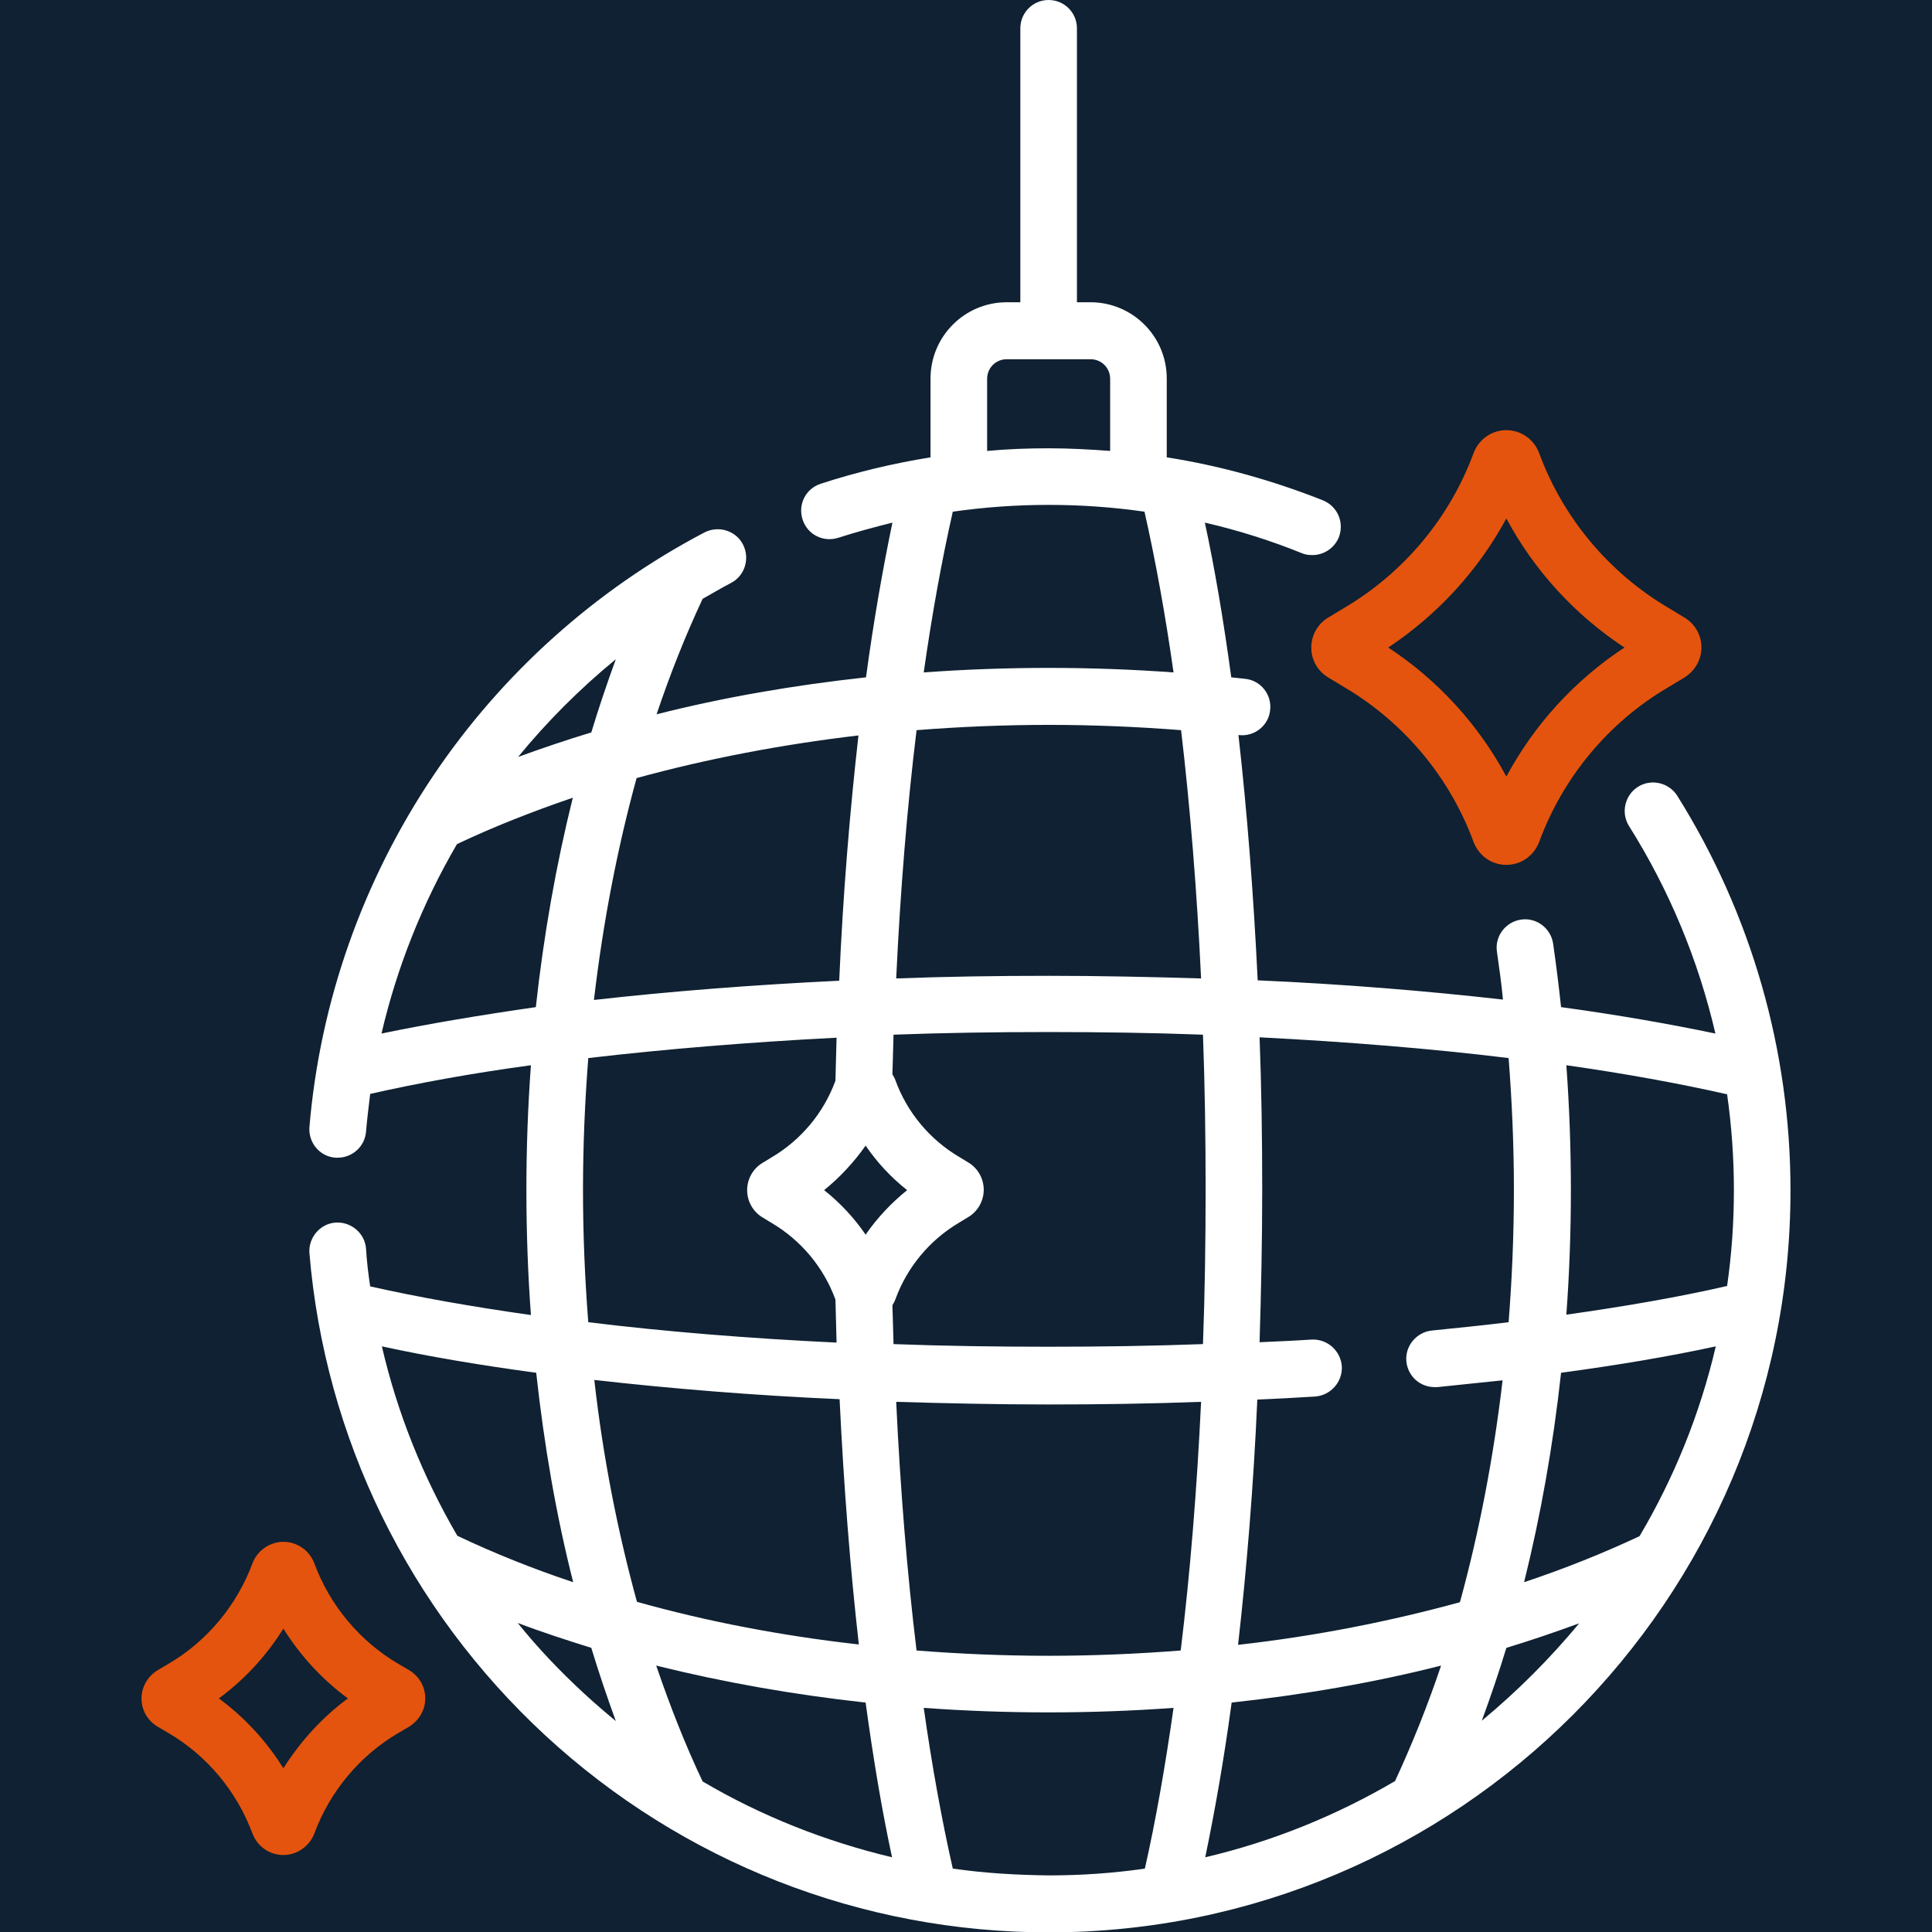
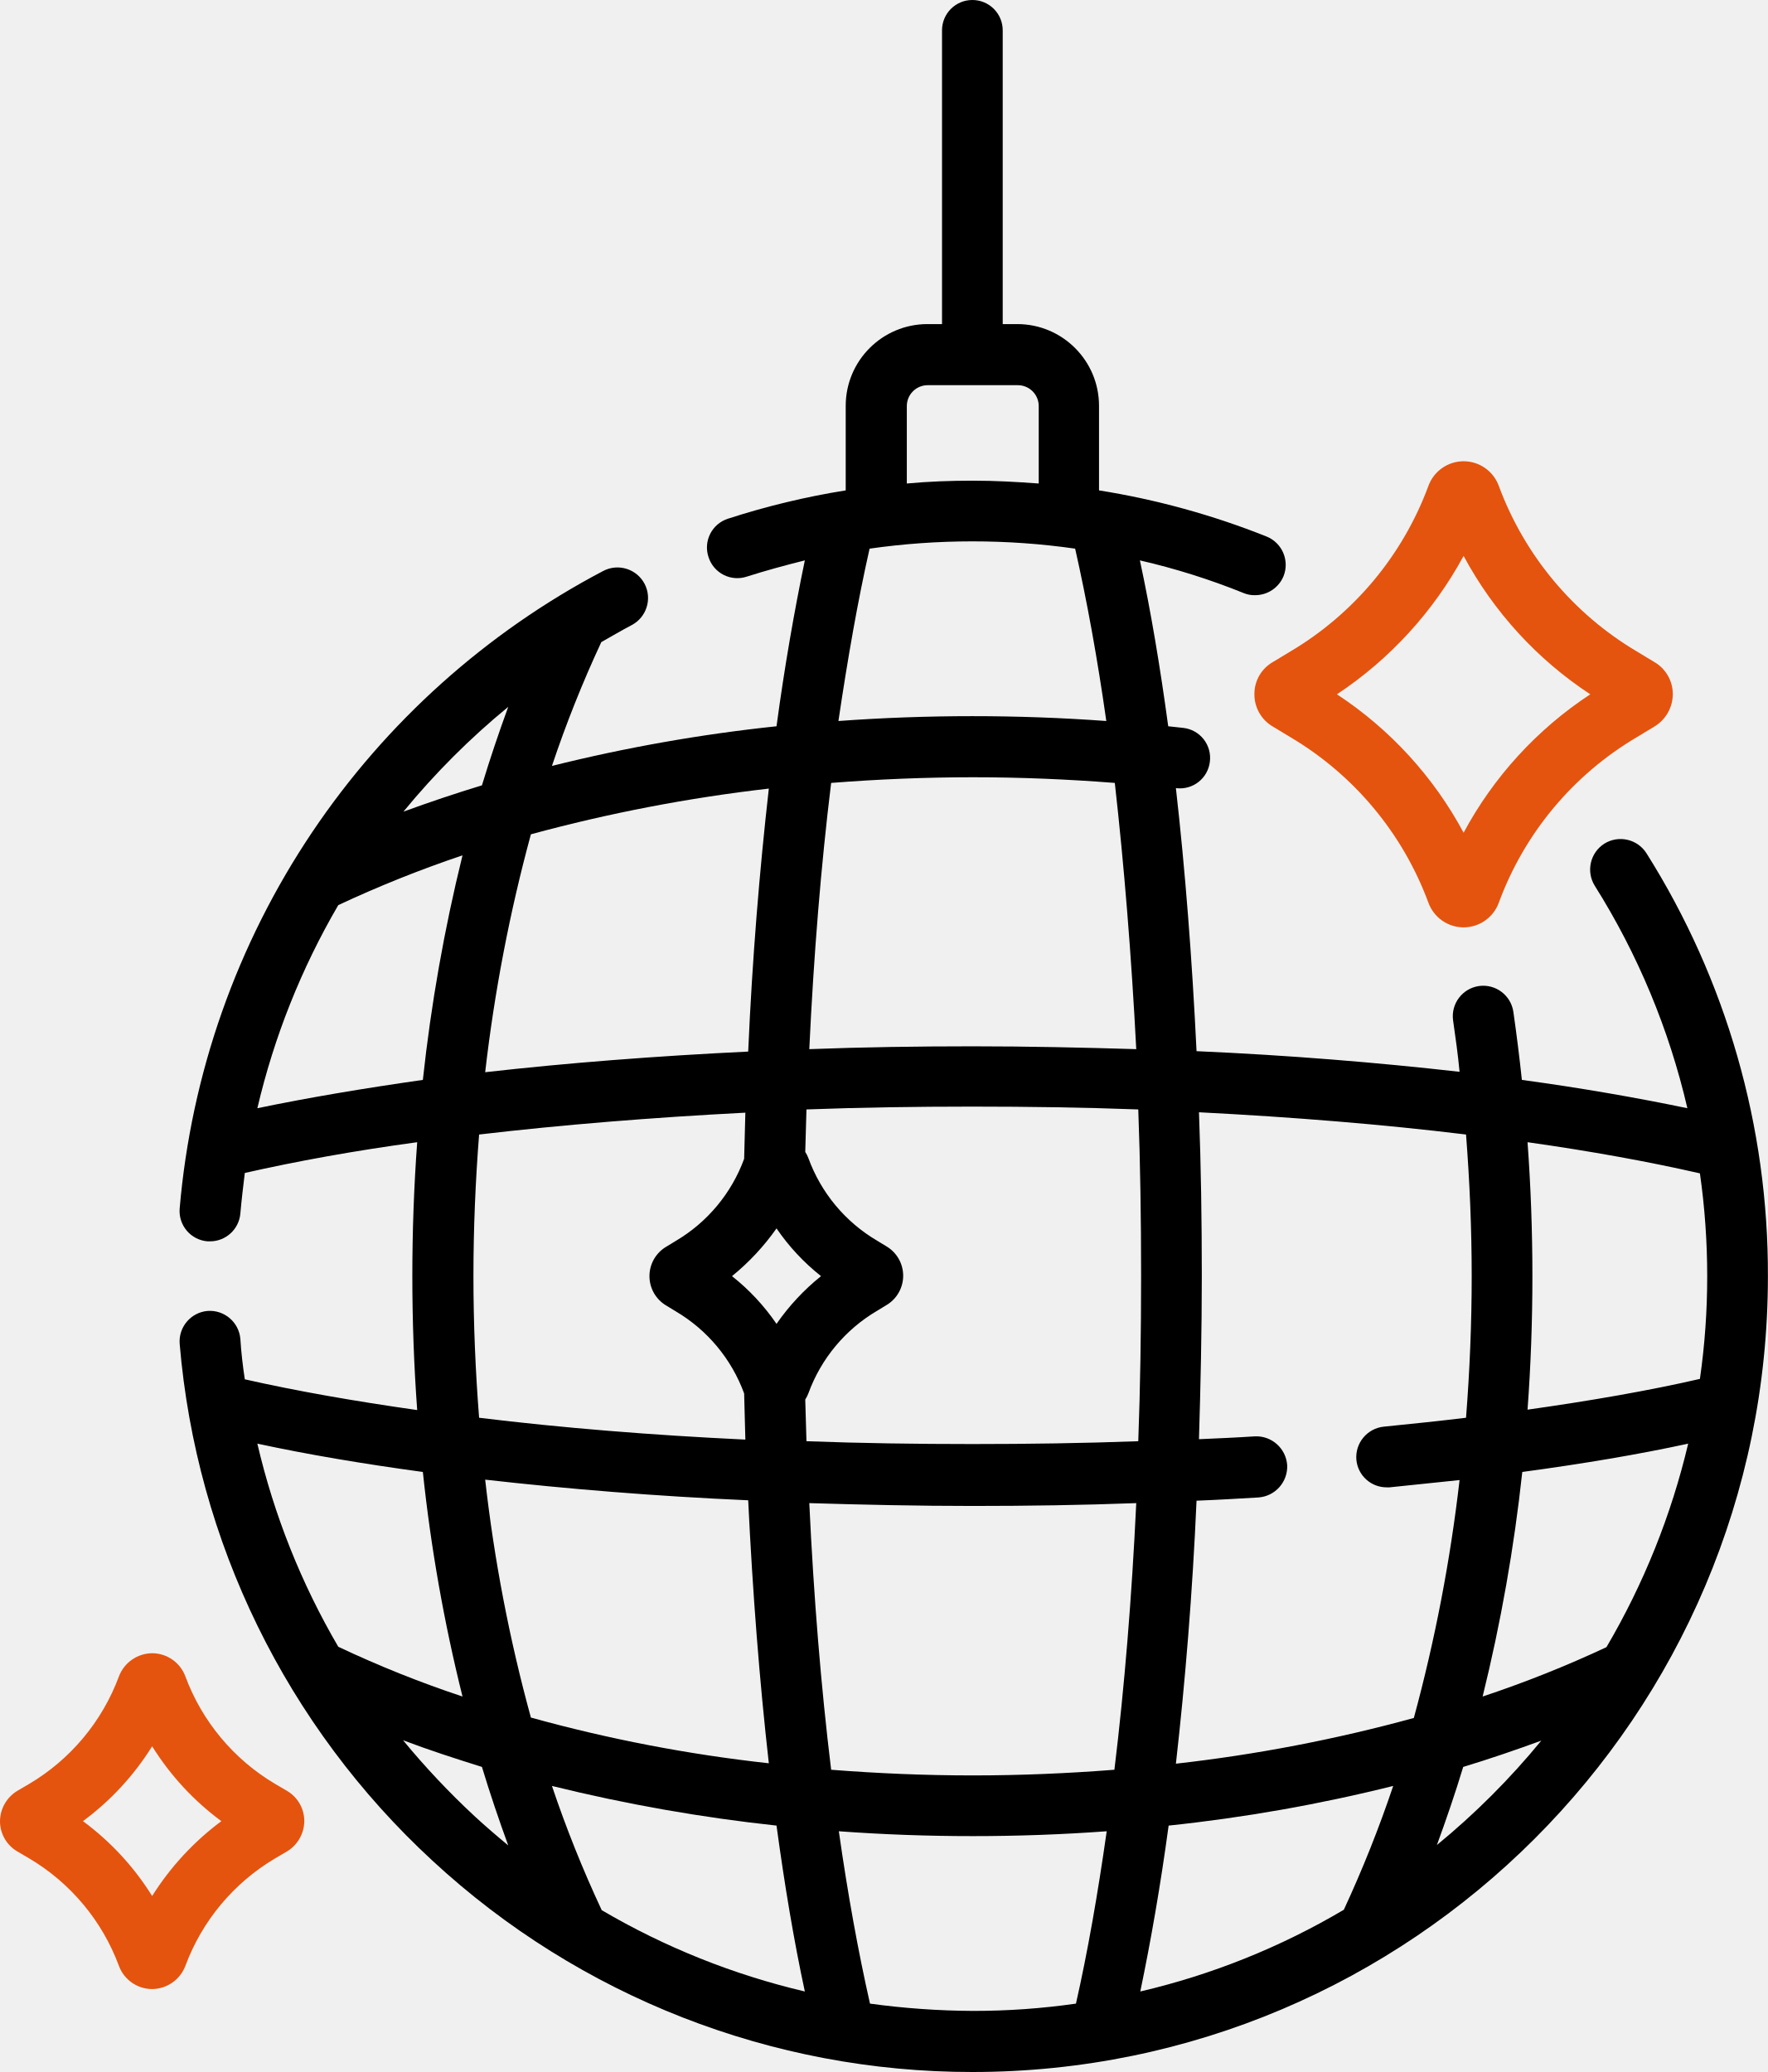
- <svg xmlns="http://www.w3.org/2000/svg" version="1.1" id="Capa_1" x="0px" y="0px" viewBox="0 0 512 512" style="enable-background:new 0 0 512 512;" xml:space="preserve">
-   <style type="text/css">
- 	.st0{fill:#0F2132;}
- 	.st1{fill:#FFFFFF;}
- 	.st2{fill:#E4540E;}
- </style>
-   <rect class="st0" width="512" height="512" />
-   <path class="st1" d="M444.5,210.9c-2.2-3.5-6.9-4.6-10.4-2.4c-3.5,2.2-4.6,6.9-2.4,10.4c10.7,17,18.4,35.6,22.9,55  c-12.5-2.6-26.2-5-40.9-7c-0.6-5.6-1.3-11.2-2.1-16.8c-0.6-4.1-4.4-7-8.5-6.4c-4.1,0.6-7,4.4-6.4,8.5c0.6,4.2,1.2,8.4,1.6,12.7  c-20.3-2.3-42.2-4.1-65-5.1c-1.1-22.8-2.8-44.7-5.1-65c0,0,0.1,0,0.1,0c4.1,0.5,7.9-2.5,8.3-6.6c0.5-4.1-2.5-7.9-6.6-8.3  c-1.2-0.1-2.5-0.3-3.7-0.4c-2-14.7-4.3-28.5-7-41c8.7,2,17.3,4.7,25.7,8.1c0.9,0.4,1.9,0.5,2.8,0.5c3,0,5.8-1.8,7-4.7  c1.5-3.9-0.3-8.2-4.2-9.8c-13.4-5.3-27.3-9.2-41.4-11.4v-20.9c0-11.2-9.1-20.2-20.2-20.2h-3.6V7.5c0-4.2-3.4-7.5-7.5-7.5  c-4.2,0-7.5,3.4-7.5,7.5v72.6h-3.6c-11.2,0-20.2,9.1-20.2,20.2v20.9c-9.9,1.6-19.6,3.9-29.1,7c-4,1.3-6.1,5.5-4.8,9.5  c1.3,4,5.5,6.1,9.5,4.8c4.7-1.5,9.5-2.8,14.3-4c-2.6,12.5-5,26.2-7,41c-19.2,2.1-37.8,5.3-55.5,9.8c3.6-10.7,7.7-21,12.2-30.6  c2.5-1.4,5-2.9,7.5-4.2c3.7-1.9,5.1-6.5,3.2-10.2c-1.9-3.7-6.5-5.1-10.2-3.2c-28.8,15.1-53.7,37.4-71.9,64.5  c-18.6,27.7-30,59.8-32.8,93.1c-0.3,4.1,2.7,7.8,6.9,8.1c0.2,0,0.4,0,0.6,0c3.9,0,7.2-3,7.5-6.9c0.3-3.4,0.7-6.7,1.1-10  c12.8-2.9,27.1-5.5,42.6-7.6c-0.8,10.9-1.2,21.9-1.2,33.1c0,11.1,0.4,22.2,1.2,33.1c-15.5-2.2-29.8-4.7-42.6-7.6  c-0.5-3.3-0.9-6.7-1.1-10c-0.3-4.1-4-7.2-8.1-6.9c-4.1,0.3-7.2,4-6.9,8.1c4.1,48.9,26.3,94.3,62.5,127.8  c36.4,33.6,83.8,52.2,133.4,52.2c108.4,0,196.6-88.2,196.6-196.6C474.5,278.3,464.1,242.2,444.5,210.9L444.5,210.9z M457.7,290  c1.2,8.4,1.8,16.9,1.8,25.4c0,8.6-0.6,17.1-1.8,25.4c-12.6,2.9-27,5.4-42.6,7.6c0.8-10.9,1.2-21.9,1.2-33c0-11.1-0.4-22.1-1.2-33.1  C430.6,284.5,444.9,287.1,457.7,290L457.7,290z M434.5,407.1c-9.6,4.5-19.8,8.6-30.6,12.2c4.4-17.7,7.7-36.3,9.8-55.5  c14.8-2,28.6-4.3,41-7C450.5,374.8,443.6,391.7,434.5,407.1z M399.8,280.4c0.9,11.6,1.4,23.3,1.4,35c0,11.8-0.5,23.5-1.4,35  c-6.6,0.8-13.3,1.5-20.3,2.2c-4.1,0.4-7.2,4.1-6.8,8.2c0.4,3.9,3.6,6.8,7.5,6.8c0.2,0,0.5,0,0.7,0c5.9-0.6,11.7-1.2,17.3-1.8  c-2.4,20.5-6.2,40.2-11.3,58.8c-18.6,5.1-38.3,9-58.8,11.3c2.3-20.3,4.1-42.2,5.1-65c5.1-0.2,10.2-0.5,15.3-0.8  c4.1-0.3,7.3-3.8,7.1-8c-0.3-4.1-3.8-7.3-8-7.1c-4.6,0.3-9.2,0.5-13.8,0.7c0.4-13.2,0.7-26.7,0.7-40.4c0-13.7-0.2-27.2-0.7-40.4  C357.2,276.1,379.4,277.9,399.8,280.4L399.8,280.4z M319.4,492.2c2.6-12.5,5-26.2,7-41c19.2-2.1,37.8-5.3,55.5-9.8  c-3.6,10.7-7.7,20.9-12.2,30.6C354.2,481.1,337.3,488,319.4,492.2z M186.2,472.1c-4.6-9.7-8.6-19.9-12.3-30.7  c17.7,4.4,36.3,7.7,55.5,9.8c2,14.7,4.3,28.5,7,41C218.8,488,201.8,481.3,186.2,472.1L186.2,472.1z M168.8,424.5  c-5.1-18.6-9-38.3-11.3-58.8c20.3,2.3,42.2,4.1,65,5.1c1.1,22.9,2.8,44.7,5.1,65C207.1,433.5,187.3,429.7,168.8,424.5L168.8,424.5z   M237.5,371.5c13.2,0.4,26.8,0.7,40.4,0.7c13.6,0,27.1-0.2,40.4-0.7c-1.1,23.2-2.9,45.4-5.4,65.9c-11.5,0.9-23.2,1.4-35,1.4  c-11.8,0-23.5-0.5-35-1.4C240.4,416.9,238.6,394.8,237.5,371.5L237.5,371.5z M229.4,303.6c3,4.4,6.7,8.4,11,11.8  c-4.2,3.4-7.9,7.3-11,11.8c-3-4.4-6.7-8.4-11-11.8C222.6,312,226.3,308,229.4,303.6z M236.5,345.9c0.3-0.5,0.6-1,0.8-1.6  c3.1-8.5,9.1-15.7,16.9-20.3l2.3-1.4c2.6-1.5,4.2-4.3,4.2-7.3c0-3-1.6-5.8-4.2-7.3l-2.3-1.4c-7.8-4.6-13.8-11.8-16.9-20.3  c-0.2-0.6-0.5-1.1-0.8-1.6c0.1-3.5,0.2-7,0.3-10.5c13.4-0.5,27.1-0.7,41-0.7c13.9,0,27.6,0.2,41,0.7c0.5,13.4,0.7,27.1,0.7,41  c0,13.9-0.2,27.6-0.7,41c-13.5,0.5-27.2,0.7-41,0.7c-13.9,0-27.6-0.2-41-0.7C236.7,352.9,236.6,349.4,236.5,345.9L236.5,345.9z   M318.3,259.3c-13.2-0.4-26.7-0.7-40.4-0.7c-13.7,0-27.2,0.2-40.4,0.7c1.1-23.3,2.9-45.4,5.4-65.8c11.5-0.9,23.2-1.4,35.1-1.4  c11.7,0,23.5,0.5,35,1.4C315.4,213.9,317.2,236.1,318.3,259.3z M261.6,100.4c0-2.9,2.3-5.2,5.2-5.2H289c2.9,0,5.2,2.3,5.2,5.2v19.1  c-5.4-0.4-10.8-0.7-16.3-0.7c-5.5,0-10.9,0.2-16.3,0.7L261.6,100.4L261.6,100.4z M252.5,135.6c8.4-1.2,16.9-1.8,25.4-1.8  c8.6,0,17,0.6,25.4,1.8c2.9,12.8,5.5,27.1,7.7,42.6c-10.9-0.8-22-1.2-33.1-1.2c-11.1,0-22.2,0.4-33.1,1.2  C247,162.7,249.6,148.4,252.5,135.6L252.5,135.6z M227.5,194.9c-2.3,20.3-4.1,42.1-5.1,65c-22.8,1.1-44.7,2.8-65,5.1  c2.4-20.5,6.2-40.2,11.3-58.8C187.3,201.1,207.1,197.3,227.5,194.9L227.5,194.9z M163.2,174.7c-2.3,6.3-4.5,12.8-6.5,19.4  c-6.6,2-13.1,4.2-19.4,6.5C145,191.2,153.7,182.5,163.2,174.7L163.2,174.7z M101.1,273.9c4.1-17.6,10.9-34.6,20-50.2  c9.7-4.6,19.9-8.6,30.7-12.3c-4.4,17.7-7.7,36.3-9.8,55.5C127.4,269,113.6,271.3,101.1,273.9L101.1,273.9z M154.5,315.4  c0-11.8,0.5-23.5,1.4-35c20.5-2.4,42.6-4.2,65.8-5.4c-0.1,3.8-0.2,7.6-0.3,11.4c0,0,0,0,0,0c-3.1,8.5-9.1,15.7-16.9,20.3l-2.3,1.4  c-2.6,1.5-4.2,4.3-4.2,7.3c0,3,1.6,5.8,4.2,7.3l2.3,1.4c7.8,4.6,13.8,11.8,16.9,20.3c0,0,0,0,0,0c0.1,3.8,0.2,7.6,0.3,11.4  c-23.2-1.1-45.4-2.9-65.8-5.4C155,338.9,154.5,327.2,154.5,315.4z M142.1,363.8c2.1,19.2,5.3,37.8,9.8,55.5  c-10.8-3.6-21-7.7-30.7-12.3c-9.1-15.6-15.9-32.5-20-50.2C113.6,359.5,127.3,361.8,142.1,363.8L142.1,363.8z M137.2,430.1  c6.3,2.4,12.8,4.5,19.5,6.6c2,6.6,4.2,13.1,6.5,19.4c-2.9-2.4-5.7-4.8-8.4-7.3C148.4,442.9,142.5,436.7,137.2,430.1z M252.5,495.2  c-2.9-12.8-5.5-27.1-7.7-42.6c10.9,0.8,21.9,1.2,33.1,1.2c11.1,0,22.2-0.4,33.1-1.2c-2.2,15.5-4.7,29.8-7.6,42.6  c-8.3,1.2-16.8,1.8-25.4,1.8C269.3,496.9,260.8,496.4,252.5,495.2L252.5,495.2z M392.7,456c2.3-6.3,4.5-12.7,6.5-19.3  c6.6-2,13-4.2,19.3-6.5C410.7,439.6,402.1,448.2,392.7,456L392.7,456z" />
-   <path class="st2" d="M347.5,171.6c0,3.3,1.7,6.3,4.6,8l4.3,2.6c15.7,9.3,27.8,23.8,34.1,40.9v0c1.4,3.7,4.8,6.1,8.7,6.1  s7.3-2.4,8.7-6.1c6.3-17.1,18.4-31.7,34.1-40.9l4.3-2.6c2.8-1.7,4.6-4.7,4.6-8c0-3.3-1.7-6.3-4.6-8L442,161  c-15.7-9.3-27.8-23.8-34.1-40.9c-1.4-3.7-4.8-6.1-8.7-6.1s-7.3,2.4-8.7,6.1c-6.3,17.1-18.4,31.6-34.1,40.9l-4.3,2.6  C349.3,165.2,347.5,168.3,347.5,171.6L347.5,171.6z M399.2,137.4c7.4,13.8,18.2,25.6,31.3,34.2c-13.1,8.6-23.9,20.4-31.3,34.2  c-7.4-13.8-18.2-25.6-31.3-34.2C381,162.9,391.8,151.1,399.2,137.4z" />
-   <path class="st2" d="M108.4,442.6l-2.9-1.7c-10.2-6-18.1-15.5-22.2-26.6c-1.3-3.4-4.5-5.7-8.2-5.7c0,0,0,0,0,0  c-3.6,0-6.9,2.3-8.2,5.7c-4.1,11.1-12,20.6-22.2,26.6l-2.9,1.7c-2.6,1.6-4.3,4.4-4.3,7.5c0,3.1,1.6,5.9,4.3,7.5l2.9,1.7  c10.2,6,18.1,15.5,22.2,26.6v0c1.3,3.4,4.5,5.7,8.2,5.7h0c3.6,0,6.9-2.3,8.2-5.7c4.1-11.1,12-20.6,22.2-26.6l2.9-1.7  c2.6-1.6,4.3-4.4,4.3-7.5C112.7,447,111.1,444.2,108.4,442.6z M75.1,468.6c-4.5-7.2-10.3-13.5-17.1-18.5c6.8-5,12.6-11.3,17.1-18.5  c4.5,7.2,10.3,13.5,17.1,18.5C85.4,455.1,79.6,461.5,75.1,468.6z" />
-   <path d="M-133.1,210.9c-2.2-3.5-6.9-4.6-10.4-2.4c-3.5,2.2-4.6,6.9-2.4,10.4c10.7,17,18.4,35.6,22.9,55c-12.5-2.6-26.2-5-40.9-7  c-0.6-5.6-1.3-11.2-2.1-16.8c-0.6-4.1-4.4-7-8.5-6.4c-4.1,0.6-7,4.4-6.4,8.5c0.6,4.2,1.2,8.4,1.6,12.7c-20.3-2.3-42.2-4.1-65-5.1  c-1.1-22.8-2.8-44.7-5.1-65c0,0,0.1,0,0.1,0c4.1,0.5,7.9-2.5,8.3-6.6c0.5-4.1-2.5-7.9-6.6-8.3c-1.2-0.1-2.5-0.3-3.7-0.4  c-2-14.7-4.3-28.5-7-41c8.7,2,17.3,4.7,25.7,8.1c0.9,0.4,1.9,0.5,2.8,0.5c3,0,5.8-1.8,7-4.7c1.5-3.9-0.3-8.2-4.2-9.8  c-13.4-5.3-27.3-9.2-41.4-11.4v-20.9c0-11.2-9.1-20.2-20.2-20.2h-3.6V7.5c0-4.2-3.4-7.5-7.5-7.5c-4.2,0-7.5,3.4-7.5,7.5v72.6h-3.6  c-11.2,0-20.2,9.1-20.2,20.2v20.9c-9.9,1.6-19.6,3.9-29.1,7c-4,1.3-6.1,5.5-4.8,9.5c1.3,4,5.5,6.1,9.5,4.8c4.7-1.5,9.5-2.8,14.3-4  c-2.6,12.5-5,26.2-7,41c-19.2,2.1-37.8,5.3-55.5,9.8c3.6-10.7,7.7-21,12.2-30.6c2.5-1.4,5-2.9,7.5-4.2c3.7-1.9,5.1-6.5,3.2-10.2  c-1.9-3.7-6.5-5.1-10.2-3.2c-28.8,15.1-53.7,37.4-71.9,64.5c-18.6,27.7-30,59.8-32.8,93.1c-0.3,4.1,2.7,7.8,6.9,8.1  c0.2,0,0.4,0,0.6,0c3.9,0,7.2-3,7.5-6.9c0.3-3.4,0.7-6.7,1.1-10c12.8-2.9,27.1-5.5,42.6-7.6c-0.8,10.9-1.2,21.9-1.2,33.1  c0,11.1,0.4,22.2,1.2,33.1c-15.5-2.2-29.8-4.7-42.6-7.6c-0.5-3.3-0.9-6.7-1.1-10c-0.3-4.1-4-7.2-8.1-6.9c-4.1,0.3-7.2,4-6.9,8.1  c4.1,48.9,26.3,94.3,62.5,127.8c36.4,33.6,83.8,52.2,133.4,52.2c108.4,0,196.6-88.2,196.6-196.6C-103,278.3-113.4,242.2-133.1,210.9  L-133.1,210.9z M-119.9,290c1.2,8.4,1.8,16.9,1.8,25.4c0,8.6-0.6,17.1-1.8,25.4c-12.6,2.9-27,5.4-42.6,7.6c0.8-10.9,1.2-21.9,1.2-33  c0-11.1-0.4-22.1-1.2-33.1C-146.9,284.5-132.6,287.1-119.9,290L-119.9,290z M-143,407.1c-9.6,4.5-19.8,8.6-30.6,12.2  c4.4-17.7,7.7-36.3,9.8-55.5c14.8-2,28.6-4.3,41-7C-127.1,374.8-133.9,391.7-143,407.1z M-177.7,280.4c0.9,11.6,1.4,23.3,1.4,35  c0,11.8-0.5,23.5-1.4,35c-6.6,0.8-13.3,1.5-20.3,2.2c-4.1,0.4-7.2,4.1-6.8,8.2c0.4,3.9,3.6,6.8,7.5,6.8c0.2,0,0.5,0,0.7,0  c5.9-0.6,11.7-1.2,17.3-1.8c-2.4,20.5-6.2,40.2-11.3,58.8c-18.6,5.1-38.3,9-58.8,11.3c2.3-20.3,4.1-42.2,5.1-65  c5.1-0.2,10.2-0.5,15.3-0.8c4.1-0.3,7.3-3.8,7.1-8c-0.3-4.1-3.8-7.3-8-7.1c-4.6,0.3-9.2,0.5-13.8,0.7c0.4-13.2,0.7-26.7,0.7-40.4  c0-13.7-0.2-27.2-0.7-40.4C-220.3,276.1-198.2,277.9-177.7,280.4L-177.7,280.4z M-258.2,492.2c2.6-12.5,5-26.2,7-41  c19.2-2.1,37.8-5.3,55.5-9.8c-3.6,10.7-7.7,20.9-12.2,30.6C-223.3,481.1-240.2,488-258.2,492.2z M-391.3,472.1  c-4.6-9.7-8.6-19.9-12.3-30.7c17.7,4.4,36.3,7.7,55.5,9.8c2,14.7,4.3,28.5,7,41C-358.8,488-375.7,481.3-391.3,472.1L-391.3,472.1z   M-408.8,424.5c-5.1-18.6-9-38.3-11.3-58.8c20.3,2.3,42.2,4.1,65,5.1c1.1,22.9,2.8,44.7,5.1,65  C-370.5,433.5-390.2,429.7-408.8,424.5L-408.8,424.5z M-340,371.5c13.2,0.4,26.8,0.7,40.4,0.7c13.6,0,27.1-0.2,40.4-0.7  c-1.1,23.2-2.9,45.4-5.4,65.9c-11.5,0.9-23.2,1.4-35,1.4c-11.8,0-23.5-0.5-35-1.4C-337.1,416.9-338.9,394.8-340,371.5L-340,371.5z   M-348.1,303.6c3,4.4,6.7,8.4,11,11.8c-4.2,3.4-7.9,7.3-11,11.8c-3-4.4-6.7-8.4-11-11.8C-354.9,312-351.2,308-348.1,303.6z   M-341,345.9c0.3-0.5,0.6-1,0.8-1.6c3.1-8.5,9.1-15.7,16.9-20.3l2.3-1.4c2.6-1.5,4.2-4.3,4.2-7.3c0-3-1.6-5.8-4.2-7.3l-2.3-1.4  c-7.8-4.6-13.8-11.8-16.9-20.3c-0.2-0.6-0.5-1.1-0.8-1.6c0.1-3.5,0.2-7,0.3-10.5c13.4-0.5,27.1-0.7,41-0.7c13.9,0,27.6,0.2,41,0.7  c0.5,13.4,0.7,27.1,0.7,41c0,13.9-0.2,27.6-0.7,41c-13.5,0.5-27.2,0.7-41,0.7c-13.9,0-27.6-0.2-41-0.7  C-340.8,352.9-340.9,349.4-341,345.9L-341,345.9z M-259.2,259.3c-13.2-0.4-26.7-0.7-40.4-0.7c-13.7,0-27.2,0.2-40.4,0.7  c1.1-23.3,2.9-45.4,5.4-65.8c11.5-0.9,23.2-1.4,35.1-1.4c11.7,0,23.5,0.5,35,1.4C-262.2,213.9-260.4,236.1-259.2,259.3z   M-315.9,100.4c0-2.9,2.3-5.2,5.2-5.2h22.2c2.9,0,5.2,2.3,5.2,5.2v19.1c-5.4-0.4-10.8-0.7-16.3-0.7c-5.5,0-10.9,0.2-16.3,0.7  L-315.9,100.4L-315.9,100.4z M-325.1,135.6c8.4-1.2,16.9-1.8,25.4-1.8c8.6,0,17,0.6,25.4,1.8c2.9,12.8,5.5,27.1,7.7,42.6  c-10.9-0.8-22-1.2-33.1-1.2c-11.1,0-22.2,0.4-33.1,1.2C-330.5,162.7-328,148.4-325.1,135.6L-325.1,135.6z M-350,194.9  c-2.3,20.3-4.1,42.1-5.1,65c-22.8,1.1-44.7,2.8-65,5.1c2.4-20.5,6.2-40.2,11.3-58.8C-390.2,201.1-370.5,197.3-350,194.9L-350,194.9z   M-414.4,174.7c-2.3,6.3-4.5,12.8-6.5,19.4c-6.6,2-13.1,4.2-19.4,6.5C-432.6,191.2-423.9,182.5-414.4,174.7L-414.4,174.7z   M-476.4,273.9c4.1-17.6,10.9-34.6,20-50.2c9.7-4.6,19.9-8.6,30.7-12.3c-4.4,17.7-7.7,36.3-9.8,55.5  C-450.2,269-463.9,271.3-476.4,273.9L-476.4,273.9z M-423,315.4c0-11.8,0.5-23.5,1.4-35c20.5-2.4,42.6-4.2,65.8-5.4  c-0.1,3.8-0.2,7.6-0.3,11.4c0,0,0,0,0,0c-3.1,8.5-9.1,15.7-16.9,20.3l-2.3,1.4c-2.6,1.5-4.2,4.3-4.2,7.3c0,3,1.6,5.8,4.2,7.3  l2.3,1.4c7.8,4.6,13.8,11.8,16.9,20.3c0,0,0,0,0,0c0.1,3.8,0.2,7.6,0.3,11.4c-23.2-1.1-45.4-2.9-65.8-5.4  C-422.5,338.9-423,327.2-423,315.4z M-435.5,363.8c2.1,19.2,5.3,37.8,9.8,55.5c-10.8-3.6-21-7.7-30.7-12.3  c-9.1-15.6-15.9-32.5-20-50.2C-463.9,359.5-450.2,361.8-435.5,363.8L-435.5,363.8z M-440.4,430.1c6.3,2.4,12.8,4.5,19.5,6.6  c2,6.6,4.2,13.1,6.5,19.4c-2.9-2.4-5.7-4.8-8.4-7.3C-429.1,442.9-435,436.7-440.4,430.1z M-325,495.2c-2.9-12.8-5.5-27.1-7.7-42.6  c10.9,0.8,21.9,1.2,33.1,1.2c11.1,0,22.2-0.4,33.1-1.2c-2.2,15.5-4.7,29.8-7.6,42.6c-8.3,1.2-16.8,1.8-25.4,1.8  C-308.2,496.9-316.7,496.4-325,495.2L-325,495.2z M-184.9,456c2.3-6.3,4.5-12.7,6.5-19.3c6.6-2,13-4.2,19.3-6.5  C-166.8,439.6-175.4,448.2-184.9,456L-184.9,456z" />
-   <path class="st2" d="M-230,171.6c0,3.3,1.7,6.3,4.6,8l4.3,2.6c15.7,9.3,27.8,23.8,34.1,40.9v0c1.4,3.7,4.8,6.1,8.7,6.1  c3.9,0,7.3-2.4,8.7-6.1c6.3-17.1,18.4-31.7,34.1-40.9l4.3-2.6c2.8-1.7,4.6-4.7,4.6-8c0-3.3-1.7-6.3-4.6-8l-4.3-2.6  c-15.7-9.3-27.8-23.8-34.1-40.9c-1.4-3.7-4.8-6.1-8.7-6.1c-3.9,0-7.3,2.4-8.7,6.1c-6.3,17.1-18.4,31.6-34.1,40.9l-4.3,2.6  C-228.3,165.2-230,168.3-230,171.6L-230,171.6z M-178.3,137.4c7.4,13.8,18.2,25.6,31.3,34.2c-13.1,8.6-23.9,20.4-31.3,34.2  c-7.4-13.8-18.2-25.6-31.3-34.2C-196.5,162.9-185.7,151.1-178.3,137.4z" />
-   <path class="st2" d="M-469.1,442.6l-2.9-1.7c-10.2-6-18.1-15.5-22.2-26.6c-1.3-3.4-4.5-5.7-8.2-5.7c0,0,0,0,0,0  c-3.6,0-6.9,2.3-8.2,5.7c-4.1,11.1-12,20.6-22.2,26.6l-2.9,1.7c-2.6,1.6-4.3,4.4-4.3,7.5c0,3.1,1.6,5.9,4.3,7.5l2.9,1.7  c10.2,6,18.1,15.5,22.2,26.6v0c1.3,3.4,4.5,5.7,8.2,5.7h0c3.6,0,6.9-2.3,8.2-5.7c4.1-11.1,12-20.6,22.2-26.6l2.9-1.7  c2.6-1.6,4.3-4.4,4.3-7.5C-464.8,447-466.4,444.2-469.1,442.6z M-502.4,468.6c-4.5-7.2-10.3-13.5-17.1-18.5  c6.8-5,12.6-11.3,17.1-18.5c4.5,7.2,10.3,13.5,17.1,18.5C-492.1,455.1-497.9,461.5-502.4,468.6z" />
+ <svg xmlns="http://www.w3.org/2000/svg" width="436.901" height="512.1" viewBox="0 0 436.901 512.1">
+   <g id="Party_Hall" data-name="Party Hall" transform="translate(1488 -4931)">
+     <path id="Path_110" data-name="Path 110" d="M-133.1,210.9a7.591,7.591,0,0,0-10.4-2.4,7.591,7.591,0,0,0-2.4,10.4,179.263,179.263,0,0,1,22.9,55c-12.5-2.6-26.2-5-40.9-7q-.9-8.4-2.1-16.8a7.538,7.538,0,0,0-8.5-6.4,7.538,7.538,0,0,0-6.4,8.5c.6,4.2,1.2,8.4,1.6,12.7-20.3-2.3-42.2-4.1-65-5.1-1.1-22.8-2.8-44.7-5.1-65h.1a7.456,7.456,0,0,0,8.3-6.6,7.456,7.456,0,0,0-6.6-8.3c-1.2-.1-2.5-.3-3.7-.4-2-14.7-4.3-28.5-7-41a170.06,170.06,0,0,1,25.7,8.1,6.92,6.92,0,0,0,2.8.5,7.586,7.586,0,0,0,7-4.7,7.557,7.557,0,0,0-4.2-9.8,194.206,194.206,0,0,0-41.4-11.4V100.3a20.208,20.208,0,0,0-20.2-20.2h-3.6V7.5A7.49,7.49,0,0,0-299.7,0a7.49,7.49,0,0,0-7.5,7.5V80.1h-3.6A20.208,20.208,0,0,0-331,100.3v20.9a192.7,192.7,0,0,0-29.1,7,7.464,7.464,0,0,0-4.8,9.5,7.464,7.464,0,0,0,9.5,4.8c4.7-1.5,9.5-2.8,14.3-4-2.6,12.5-5,26.2-7,41a403.864,403.864,0,0,0-55.5,9.8,291.091,291.091,0,0,1,12.2-30.6c2.5-1.4,5-2.9,7.5-4.2a7.579,7.579,0,0,0,3.2-10.2,7.579,7.579,0,0,0-10.2-3.2,197.243,197.243,0,0,0-71.9,64.5,196.892,196.892,0,0,0-32.8,93.1,7.512,7.512,0,0,0,6.9,8.1h.6a7.518,7.518,0,0,0,7.5-6.9c.3-3.4.7-6.7,1.1-10,12.8-2.9,27.1-5.5,42.6-7.6-.8,10.9-1.2,21.9-1.2,33.1,0,11.1.4,22.2,1.2,33.1-15.5-2.2-29.8-4.7-42.6-7.6-.5-3.3-.9-6.7-1.1-10a7.582,7.582,0,0,0-8.1-6.9,7.582,7.582,0,0,0-6.9,8.1,196.169,196.169,0,0,0,62.5,127.8,196.247,196.247,0,0,0,133.4,52.2c108.4,0,196.6-88.2,196.6-196.6a194.928,194.928,0,0,0-30-104.6Zm13.2,79.1a179.729,179.729,0,0,1,1.8,25.4,177.64,177.64,0,0,1-1.8,25.4c-12.6,2.9-27,5.4-42.6,7.6q1.2-16.35,1.2-33c0-11.1-.4-22.1-1.2-33.1,15.6,2.2,29.9,4.8,42.6,7.7ZM-143,407.1a282.664,282.664,0,0,1-30.6,12.2,419.571,419.571,0,0,0,9.8-55.5c14.8-2,28.6-4.3,41-7A181.6,181.6,0,0,1-143,407.1Zm-34.7-126.7c.9,11.6,1.4,23.3,1.4,35,0,11.8-.5,23.5-1.4,35-6.6.8-13.3,1.5-20.3,2.2a7.585,7.585,0,0,0-6.8,8.2,7.5,7.5,0,0,0,7.5,6.8h.7c5.9-.6,11.7-1.2,17.3-1.8a397.465,397.465,0,0,1-11.3,58.8,384.947,384.947,0,0,1-58.8,11.3c2.3-20.3,4.1-42.2,5.1-65,5.1-.2,10.2-.5,15.3-.8a7.658,7.658,0,0,0,7.1-8,7.658,7.658,0,0,0-8-7.1c-4.6.3-9.2.5-13.8.7.4-13.2.7-26.7.7-40.4s-.2-27.2-.7-40.4c23.4,1.2,45.5,3,66,5.5Zm-80.5,211.8c2.6-12.5,5-26.2,7-41a403.864,403.864,0,0,0,55.5-9.8A300.031,300.031,0,0,1-207.9,472,178.577,178.577,0,0,1-258.2,492.2Zm-133.1-20.1a293.11,293.11,0,0,1-12.3-30.7,419.566,419.566,0,0,0,55.5,9.8c2,14.7,4.3,28.5,7,41a180.769,180.769,0,0,1-50.2-20.1Zm-17.5-47.6a384.946,384.946,0,0,1-11.3-58.8c20.3,2.3,42.2,4.1,65,5.1,1.1,22.9,2.8,44.7,5.1,65a373.2,373.2,0,0,1-58.8-11.3Zm68.8-53c13.2.4,26.8.7,40.4.7s27.1-.2,40.4-.7c-1.1,23.2-2.9,45.4-5.4,65.9-11.5.9-23.2,1.4-35,1.4s-23.5-.5-35-1.4c-2.5-20.5-4.3-42.6-5.4-65.9Zm-8.1-67.9a53.432,53.432,0,0,0,11,11.8,56.088,56.088,0,0,0-11,11.8,53.432,53.432,0,0,0-11-11.8A58.635,58.635,0,0,0-348.1,303.6Zm7.1,42.3a7.972,7.972,0,0,0,.8-1.6A39.225,39.225,0,0,1-323.3,324l2.3-1.4a8.44,8.44,0,0,0,4.2-7.3A8.44,8.44,0,0,0-321,308l-2.3-1.4a39.225,39.225,0,0,1-16.9-20.3,7.974,7.974,0,0,0-.8-1.6l.3-10.5c13.4-.5,27.1-.7,41-.7s27.6.2,41,.7c.5,13.4.7,27.1.7,41s-.2,27.6-.7,41c-13.5.5-27.2.7-41,.7-13.9,0-27.6-.2-41-.7-.1-3.3-.2-6.8-.3-10.3Zm81.8-86.6c-13.2-.4-26.7-.7-40.4-.7s-27.2.2-40.4.7c1.1-23.3,2.9-45.4,5.4-65.8,11.5-.9,23.2-1.4,35.1-1.4,11.7,0,23.5.5,35,1.4C-262.2,213.9-260.4,236.1-259.2,259.3Zm-56.7-158.9a5.164,5.164,0,0,1,5.2-5.2h22.2a5.164,5.164,0,0,1,5.2,5.2v19.1c-5.4-.4-10.8-.7-16.3-.7s-10.9.2-16.3.7V100.4Zm-9.2,35.2a179.729,179.729,0,0,1,25.4-1.8,178.68,178.68,0,0,1,25.4,1.8c2.9,12.8,5.5,27.1,7.7,42.6-10.9-.8-22-1.2-33.1-1.2s-22.2.4-33.1,1.2c2.3-15.5,4.8-29.8,7.7-42.6ZM-350,194.9c-2.3,20.3-4.1,42.1-5.1,65-22.8,1.1-44.7,2.8-65,5.1a397.47,397.47,0,0,1,11.3-58.8A397.47,397.47,0,0,1-350,194.9Zm-64.4-20.2c-2.3,6.3-4.5,12.8-6.5,19.4-6.6,2-13.1,4.2-19.4,6.5a186.462,186.462,0,0,1,25.9-25.9Zm-62,99.2a181.756,181.756,0,0,1,20-50.2,293.113,293.113,0,0,1,30.7-12.3,419.566,419.566,0,0,0-9.8,55.5c-14.7,2.1-28.4,4.4-40.9,7Zm53.4,41.5c0-11.8.5-23.5,1.4-35,20.5-2.4,42.6-4.2,65.8-5.4l-.3,11.4h0A39.225,39.225,0,0,1-373,306.7l-2.3,1.4a8.44,8.44,0,0,0-4.2,7.3,8.44,8.44,0,0,0,4.2,7.3l2.3,1.4a39.225,39.225,0,0,1,16.9,20.3h0l.3,11.4c-23.2-1.1-45.4-2.9-65.8-5.4C-422.5,338.9-423,327.2-423,315.4Zm-12.5,48.4a403.864,403.864,0,0,0,9.8,55.5A272.819,272.819,0,0,1-456.4,407a180.529,180.529,0,0,1-20-50.2c12.5,2.7,26.2,5,40.9,7Zm-4.9,66.3c6.3,2.4,12.8,4.5,19.5,6.6,2,6.6,4.2,13.1,6.5,19.4-2.9-2.4-5.7-4.8-8.4-7.3A193.858,193.858,0,0,1-440.4,430.1ZM-325,495.2c-2.9-12.8-5.5-27.1-7.7-42.6,10.9.8,21.9,1.2,33.1,1.2,11.1,0,22.2-.4,33.1-1.2-2.2,15.5-4.7,29.8-7.6,42.6a177.639,177.639,0,0,1-25.4,1.8,193.75,193.75,0,0,1-25.5-1.8ZM-184.9,456c2.3-6.3,4.5-12.7,6.5-19.3,6.6-2,13-4.2,19.3-6.5A185.029,185.029,0,0,1-184.9,456Z" transform="translate(-948 4931)" />
+     <path id="Path_111" data-name="Path 111" d="M-230,171.6a9.193,9.193,0,0,0,4.6,8l4.3,2.6A79.673,79.673,0,0,1-187,223.1h0a9.266,9.266,0,0,0,8.7,6.1,9.266,9.266,0,0,0,8.7-6.1,79.281,79.281,0,0,1,34.1-40.9l4.3-2.6a9.407,9.407,0,0,0,4.6-8,9.193,9.193,0,0,0-4.6-8l-4.3-2.6a79.673,79.673,0,0,1-34.1-40.9,9.266,9.266,0,0,0-8.7-6.1,9.266,9.266,0,0,0-8.7,6.1A79.673,79.673,0,0,1-221.1,161l-4.3,2.6a9.075,9.075,0,0,0-4.6,8Zm51.7-34.2A94.3,94.3,0,0,0-147,171.6a94.3,94.3,0,0,0-31.3,34.2,94.3,94.3,0,0,0-31.3-34.2A95.931,95.931,0,0,0-178.3,137.4Z" transform="translate(-948 4931)" fill="#e4540e" />
+     <path id="Path_112" data-name="Path 112" d="M-469.1,442.6l-2.9-1.7a51.815,51.815,0,0,1-22.2-26.6,8.768,8.768,0,0,0-8.2-5.7h0a8.869,8.869,0,0,0-8.2,5.7,51.815,51.815,0,0,1-22.2,26.6l-2.9,1.7a8.863,8.863,0,0,0-4.3,7.5,8.646,8.646,0,0,0,4.3,7.5l2.9,1.7a51.815,51.815,0,0,1,22.2,26.6h0a8.768,8.768,0,0,0,8.2,5.7h0a8.869,8.869,0,0,0,8.2-5.7A51.815,51.815,0,0,1-472,459.3l2.9-1.7a8.863,8.863,0,0,0,4.3-7.5A8.646,8.646,0,0,0-469.1,442.6Zm-33.3,26a67.075,67.075,0,0,0-17.1-18.5,67.075,67.075,0,0,0,17.1-18.5,67.074,67.074,0,0,0,17.1,18.5A68.511,68.511,0,0,0-502.4,468.6Z" transform="translate(-948 4931)" fill="#e4540e" />
+   </g>
</svg>
